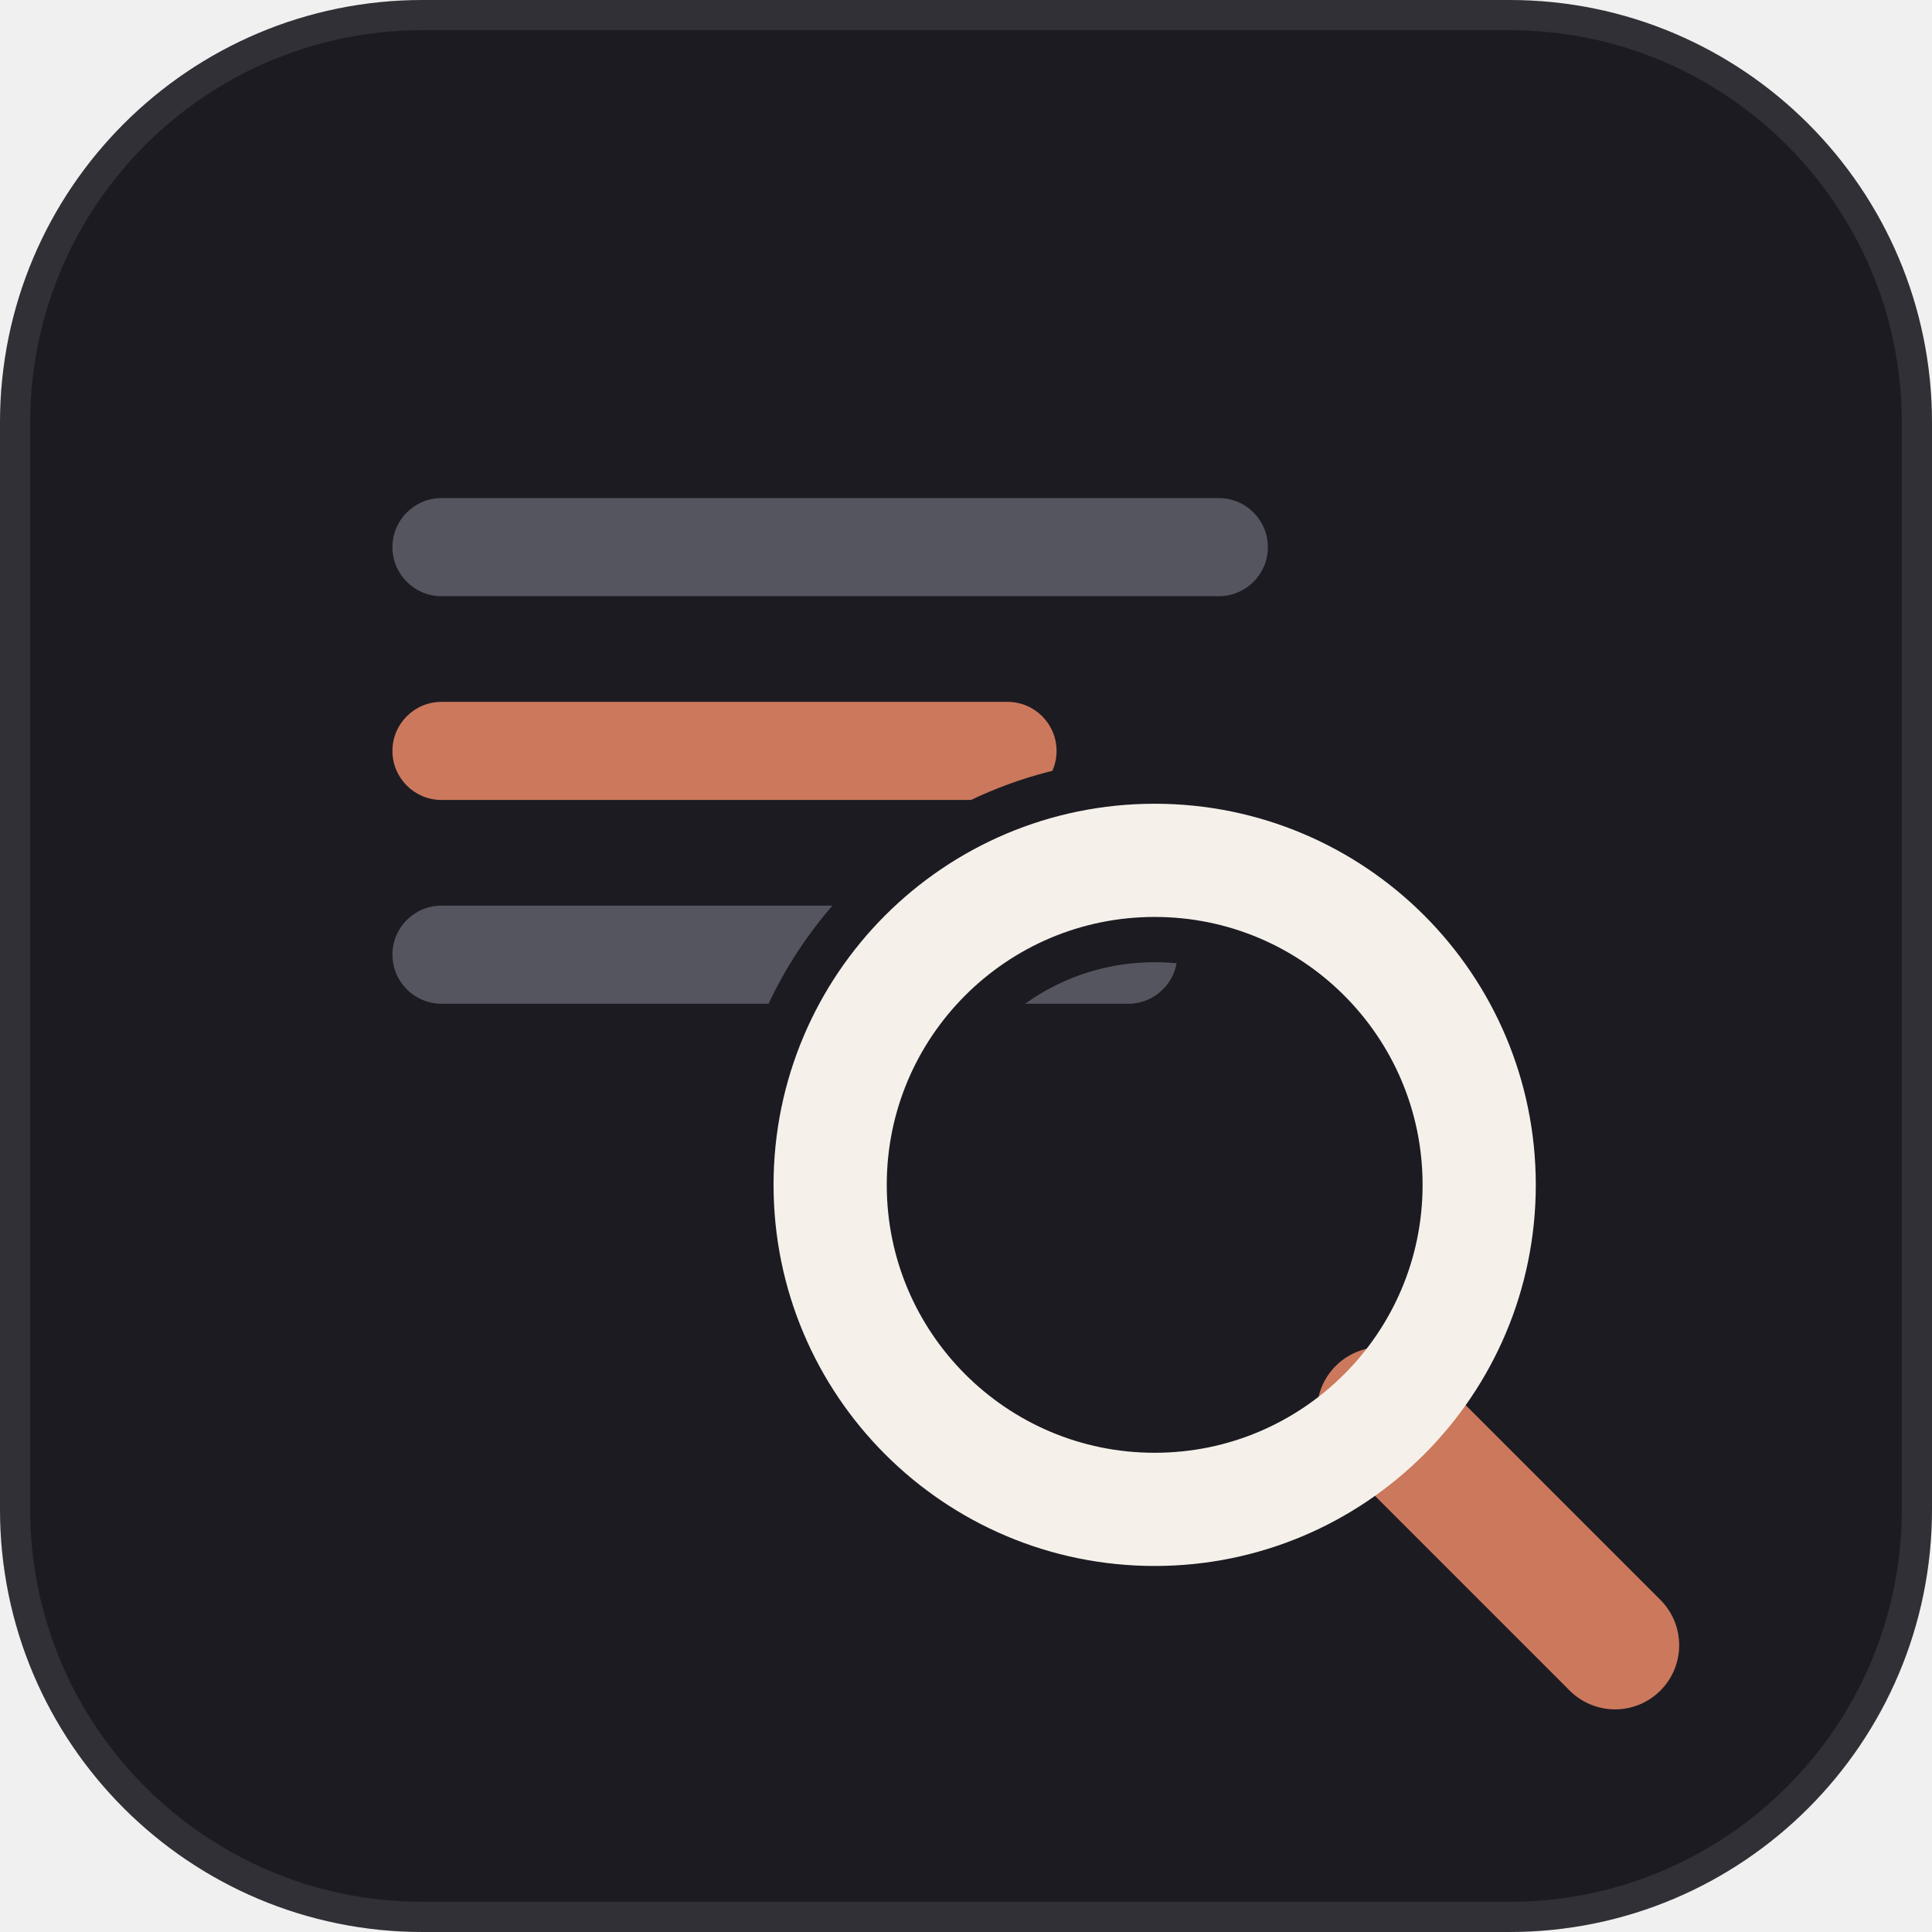
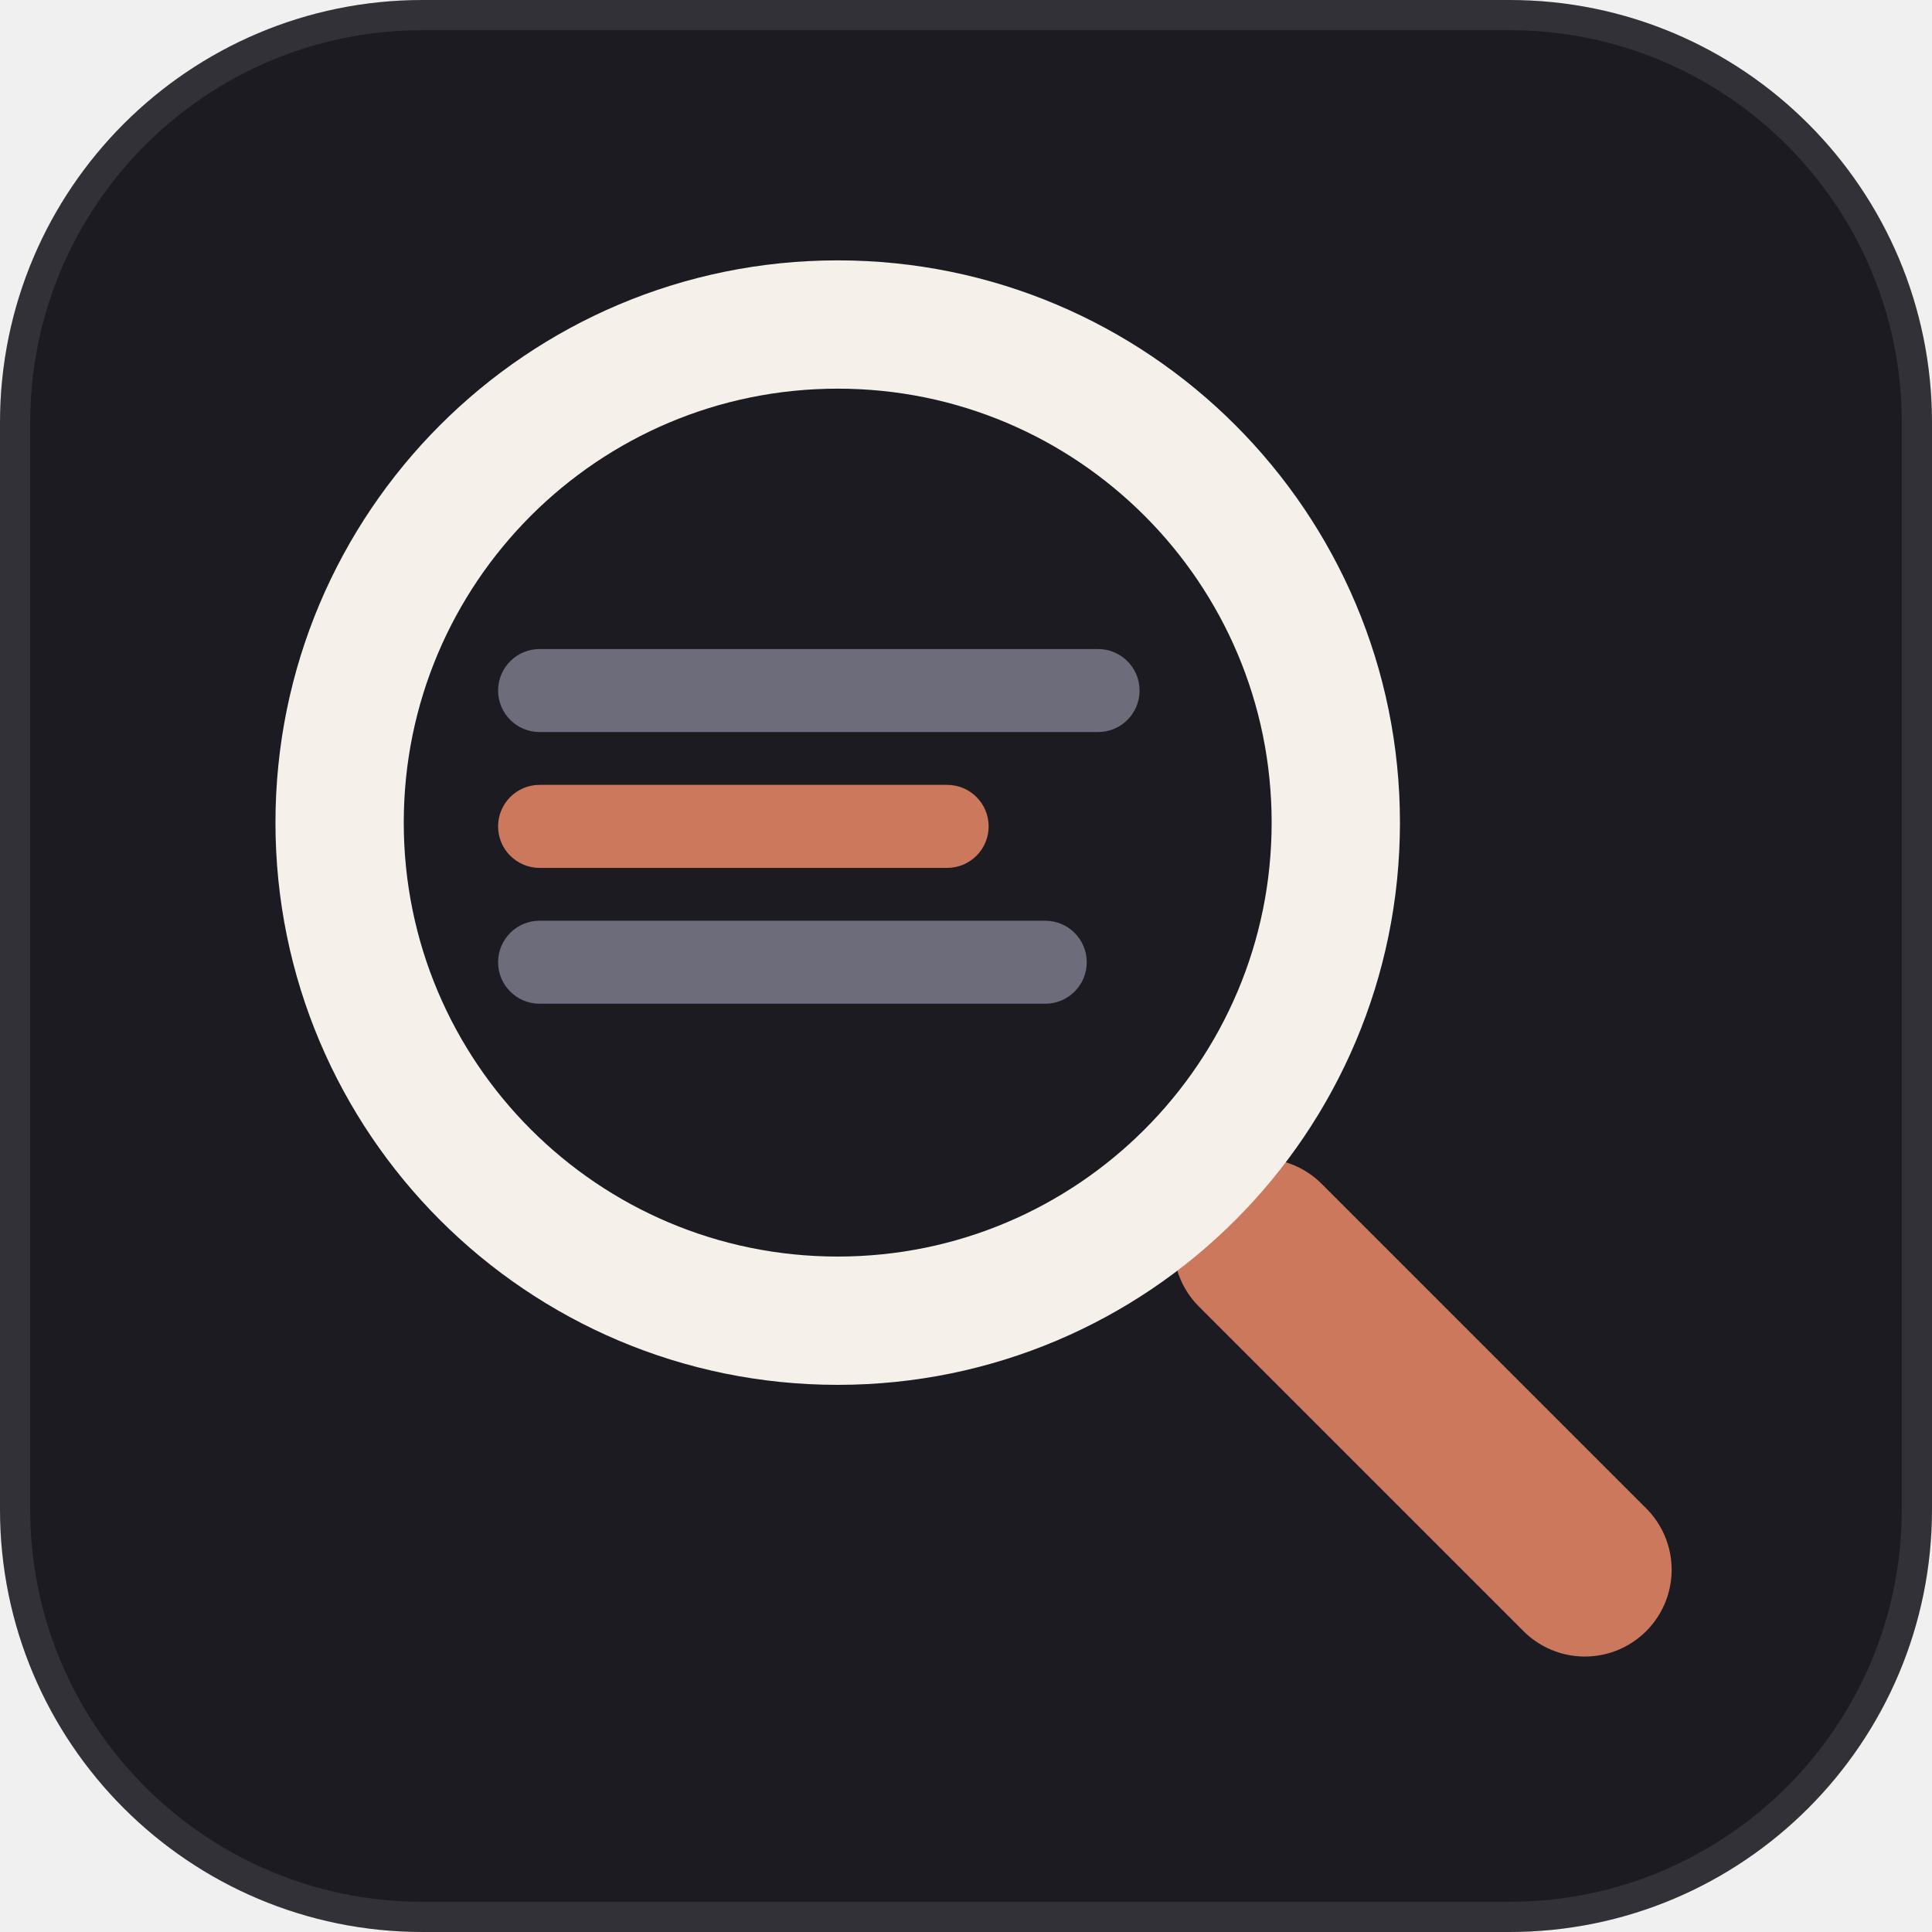
<svg xmlns="http://www.w3.org/2000/svg" viewBox="0 0 512 512" width="512" height="512" role="img" aria-label="ccfind">
+   <defs>
+     <clipPath id="lens">
+       <circle cx="222" cy="218" r="118" />
+     </clipPath>
+   </defs>
  <rect width="512" height="512" rx="112" fill="#1C1B22" />
-   <rect x="4" y="4" width="504" height="504" rx="108" fill="none" stroke="#FFFFFF" stroke-opacity="0.09" stroke-width="8" />
-   <g>
-     <rect x="104" y="132" width="232" height="26" rx="13" fill="#55555F" />
-     <rect x="104" y="186" width="176" height="26" rx="13" fill="#CC785C" />
-     <rect x="104" y="240" width="208" height="26" rx="13" fill="#55555F" />
+   <rect x="4" y="4" width="504" height="504" rx="108" fill="none" stroke="#FFFFFF" stroke-opacity="0.10" stroke-width="8" />
+   <line x1="334" y1="330" x2="420" y2="416" stroke="#CC785C" stroke-width="46" stroke-linecap="round" />
+   <g clip-path="url(#lens)">
+     <rect x="132" y="172" width="170" height="22" rx="11" fill="#6C6C7A" />
+     <rect x="132" y="208" width="130" height="22" rx="11" fill="#CC785C" />
+     <rect x="132" y="244" width="156" height="22" rx="11" fill="#6C6C7A" />
  </g>
-   <g fill="none" stroke-linecap="round">
-     <circle cx="306" cy="314" r="86" stroke="#1C1B22" stroke-width="54" />
-     <line x1="366" y1="374" x2="428" y2="436" stroke="#1C1B22" stroke-width="58" />
-     <line x1="366" y1="374" x2="428" y2="436" stroke="#CC785C" stroke-width="34" />
-     <circle cx="306" cy="314" r="86" stroke="#F5F1EA" stroke-width="30" />
-   </g>
+   <circle cx="222" cy="218" r="132" fill="none" stroke="#F5F1EA" stroke-width="34" />
</svg>
